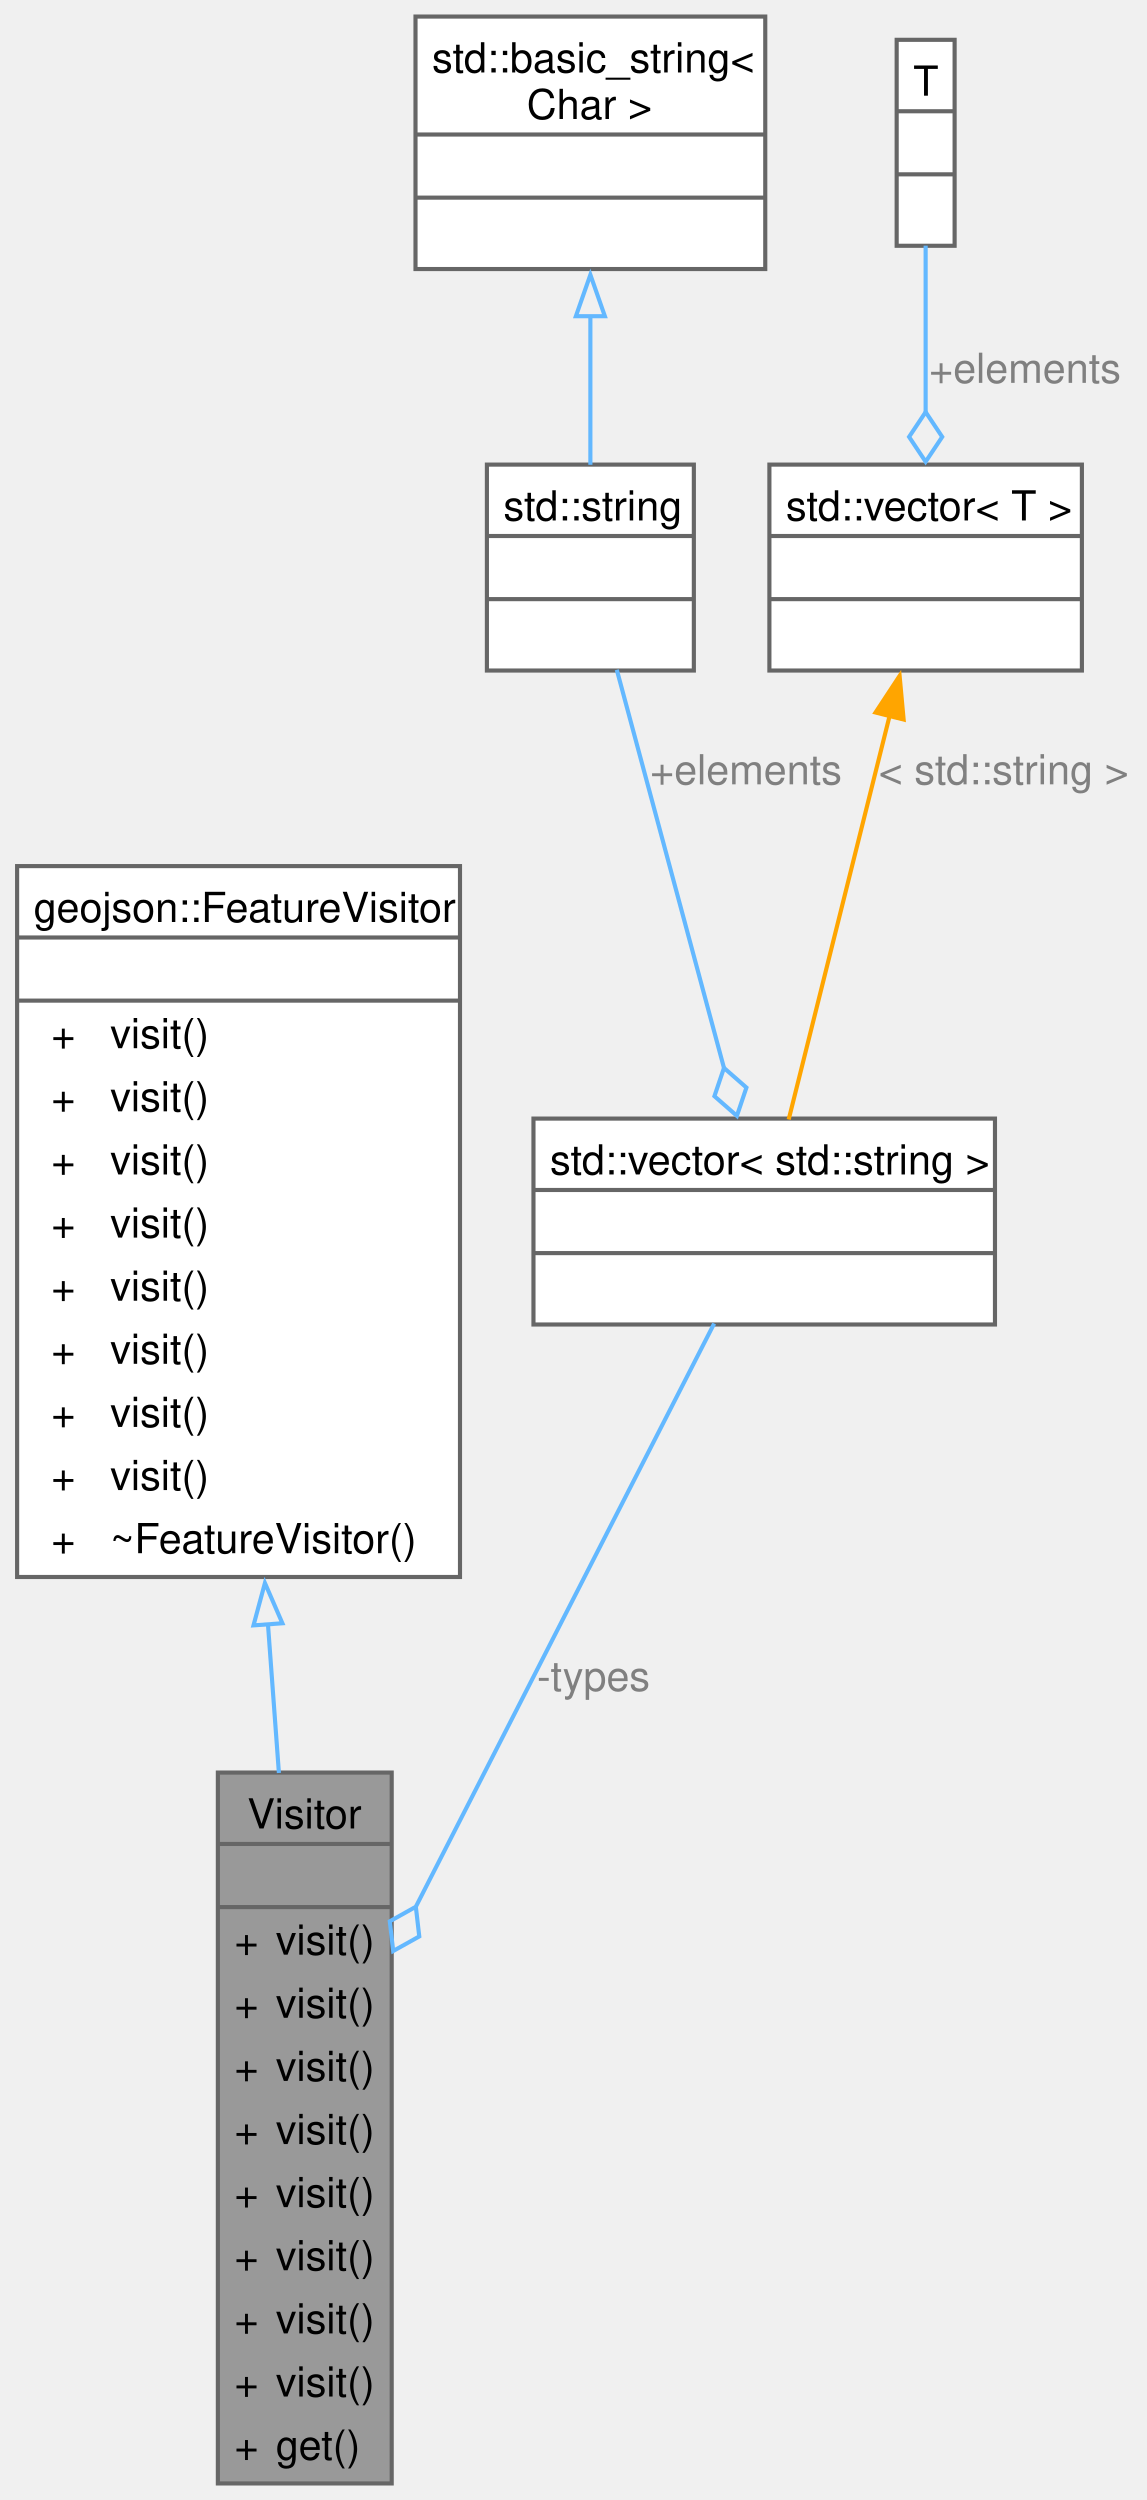
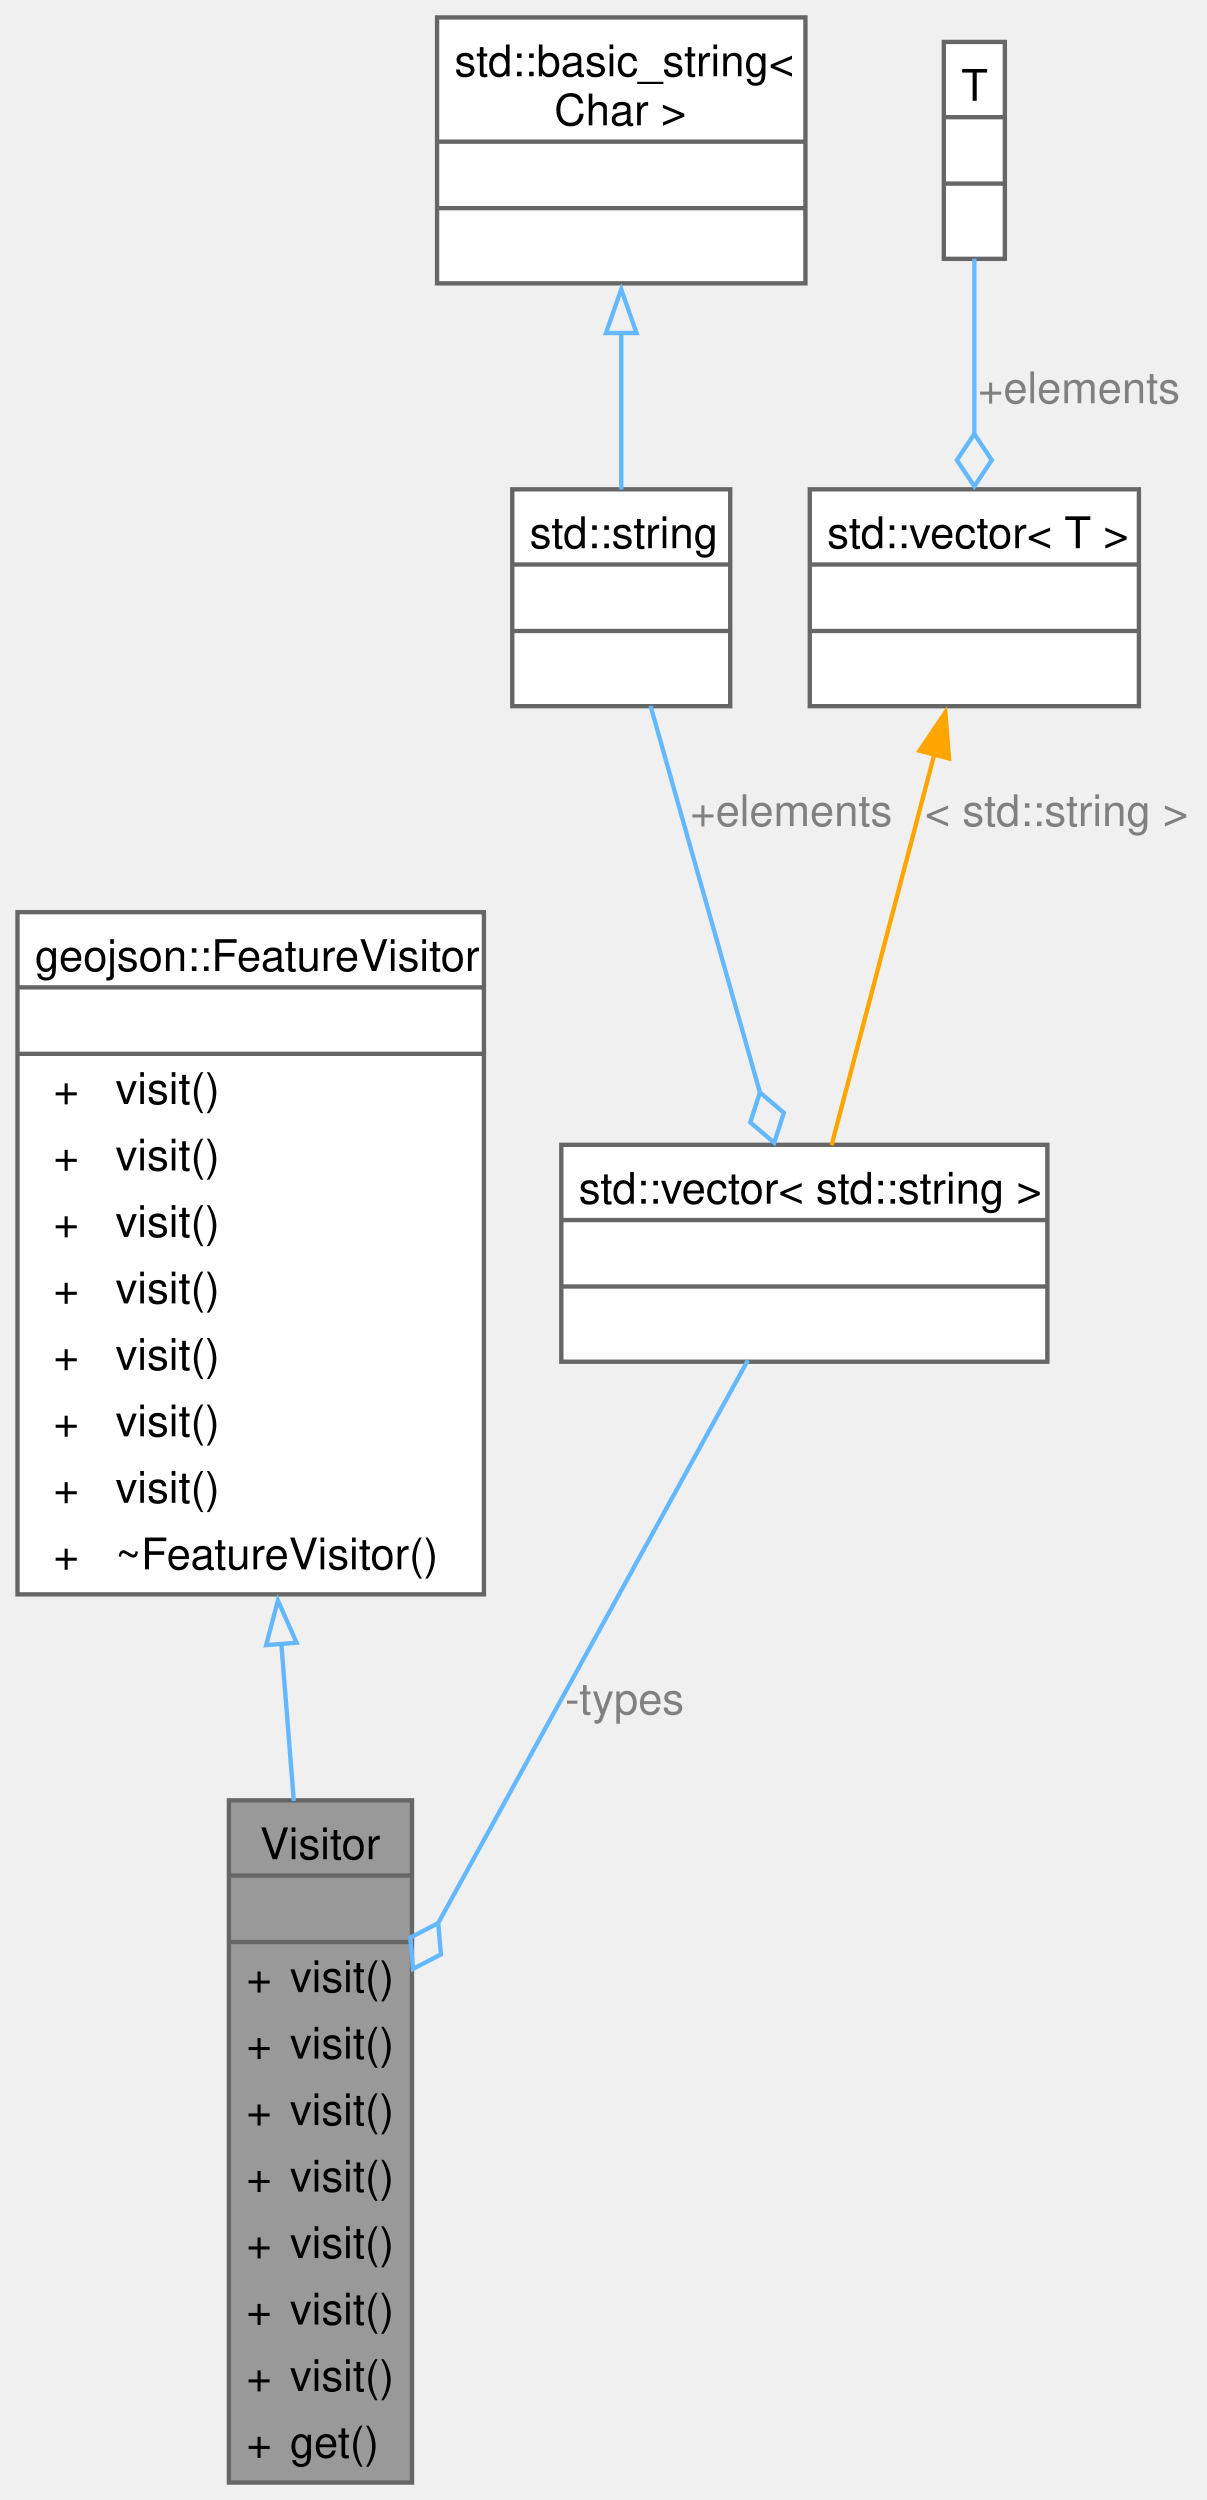
- <svg xmlns="http://www.w3.org/2000/svg" xmlns:xlink="http://www.w3.org/1999/xlink" width="277pt" height="604pt" viewBox="0.00 0.00 276.73 604.00">
-   <g id="graph0" class="graph" transform="scale(1 1) rotate(0) translate(4 600)">
+ <svg xmlns="http://www.w3.org/2000/svg" xmlns:xlink="http://www.w3.org/1999/xlink" width="277pt" height="574pt" viewBox="0.00 0.00 276.73 573.50">
+   <g id="graph0" class="graph" transform="scale(1 1) rotate(0) translate(4 569.5)">
    <g id="Node000001" class="node">
      <g id="a_Node000001">
        <a xlink:title=" ">
-           <polygon fill="#999999" stroke="none" points="90.5,-171.75 48.5,-171.75 48.5,0 90.5,0 90.5,-171.75" />
-           <text text-anchor="start" x="55.62" y="-158.25" font-family="Helvetica,sans-Serif" font-size="10.00">Visitor</text>
-           <text text-anchor="start" x="68" y="-143" font-family="Helvetica,sans-Serif" font-size="10.00"> </text>
-           <text text-anchor="start" x="52.5" y="-127.75" font-family="Helvetica,sans-Serif" font-size="10.00">+</text>
-           <text text-anchor="start" x="62.5" y="-127.75" font-family="Helvetica,sans-Serif" font-size="10.00">visit()</text>
+           <polygon fill="#999999" stroke="none" points="90.5,-156.5 48.5,-156.5 48.5,0 90.5,0 90.5,-156.5" />
+           <text text-anchor="start" x="55.62" y="-143" font-family="Helvetica,sans-Serif" font-size="10.00">Visitor</text>
+           <text text-anchor="start" x="68" y="-127.75" font-family="Helvetica,sans-Serif" font-size="10.00"> </text>
          <text text-anchor="start" x="52.5" y="-112.5" font-family="Helvetica,sans-Serif" font-size="10.00">+</text>
          <text text-anchor="start" x="62.5" y="-112.5" font-family="Helvetica,sans-Serif" font-size="10.00">visit()</text>
          <text text-anchor="start" x="52.5" y="-97.25" font-family="Helvetica,sans-Serif" font-size="10.00">+</text>
          <text text-anchor="start" x="62.5" y="-97.25" font-family="Helvetica,sans-Serif" font-size="10.00">visit()</text>
          <text text-anchor="start" x="52.5" y="-82" font-family="Helvetica,sans-Serif" font-size="10.00">+</text>
          <text text-anchor="start" x="62.5" y="-82" font-family="Helvetica,sans-Serif" font-size="10.00">visit()</text>
          <text text-anchor="start" x="52.5" y="-66.75" font-family="Helvetica,sans-Serif" font-size="10.00">+</text>
          <text text-anchor="start" x="62.5" y="-66.75" font-family="Helvetica,sans-Serif" font-size="10.00">visit()</text>
          <text text-anchor="start" x="52.5" y="-51.5" font-family="Helvetica,sans-Serif" font-size="10.00">+</text>
          <text text-anchor="start" x="62.5" y="-51.5" font-family="Helvetica,sans-Serif" font-size="10.00">visit()</text>
          <text text-anchor="start" x="52.5" y="-36.25" font-family="Helvetica,sans-Serif" font-size="10.00">+</text>
          <text text-anchor="start" x="62.5" y="-36.25" font-family="Helvetica,sans-Serif" font-size="10.00">visit()</text>
          <text text-anchor="start" x="52.5" y="-21" font-family="Helvetica,sans-Serif" font-size="10.00">+</text>
          <text text-anchor="start" x="62.5" y="-21" font-family="Helvetica,sans-Serif" font-size="10.00">visit()</text>
          <text text-anchor="start" x="52.5" y="-5.75" font-family="Helvetica,sans-Serif" font-size="10.00">+</text>
          <text text-anchor="start" x="62.5" y="-5.75" font-family="Helvetica,sans-Serif" font-size="10.00">get()</text>
-           <polygon fill="#666666" stroke="#666666" points="48.5,-154.5 48.5,-154.5 90.5,-154.5 90.5,-154.5 48.5,-154.5" />
          <polygon fill="#666666" stroke="#666666" points="48.5,-139.25 48.5,-139.25 90.5,-139.25 90.5,-139.25 48.5,-139.25" />
-           <polygon fill="none" stroke="#666666" points="48.5,0 48.5,-171.75 90.5,-171.75 90.5,0 48.5,0" />
+           <polygon fill="#666666" stroke="#666666" points="48.5,-124 48.5,-124 90.5,-124 90.5,-124 48.5,-124" />
+           <polygon fill="none" stroke="#666666" points="48.5,0 48.5,-156.5 90.5,-156.5 90.5,0 48.5,0" />
        </a>
      </g>
    </g>
    <g id="Node000002" class="node">
      <g id="a_Node000002">
        <a xlink:href="classgeojson_1_1_feature_visitor.html" target="_top" xlink:title="An abstract class used to operate on the children of FeatureBase.">
-           <polygon fill="white" stroke="none" points="107,-390.75 0,-390.75 0,-219 107,-219 107,-390.75" />
-           <text text-anchor="start" x="4" y="-377.25" font-family="Helvetica,sans-Serif" font-size="10.00">geojson::FeatureVisitor</text>
-           <text text-anchor="start" x="52" y="-362" font-family="Helvetica,sans-Serif" font-size="10.00"> </text>
-           <text text-anchor="start" x="8.25" y="-346.75" font-family="Helvetica,sans-Serif" font-size="10.00">+</text>
-           <text text-anchor="start" x="22.5" y="-346.75" font-family="Helvetica,sans-Serif" font-size="10.00">visit()</text>
-           <text text-anchor="start" x="8.25" y="-331.5" font-family="Helvetica,sans-Serif" font-size="10.00">+</text>
-           <text text-anchor="start" x="22.5" y="-331.5" font-family="Helvetica,sans-Serif" font-size="10.00">visit()</text>
+           <polygon fill="white" stroke="none" points="107,-360.25 0,-360.25 0,-203.75 107,-203.75 107,-360.25" />
+           <text text-anchor="start" x="4" y="-346.75" font-family="Helvetica,sans-Serif" font-size="10.00">geojson::FeatureVisitor</text>
+           <text text-anchor="start" x="52" y="-331.5" font-family="Helvetica,sans-Serif" font-size="10.00"> </text>
          <text text-anchor="start" x="8.25" y="-316.25" font-family="Helvetica,sans-Serif" font-size="10.00">+</text>
          <text text-anchor="start" x="22.5" y="-316.25" font-family="Helvetica,sans-Serif" font-size="10.00">visit()</text>
          <text text-anchor="start" x="8.25" y="-301" font-family="Helvetica,sans-Serif" font-size="10.00">+</text>
          <text text-anchor="start" x="22.5" y="-301" font-family="Helvetica,sans-Serif" font-size="10.00">visit()</text>
          <text text-anchor="start" x="8.25" y="-285.75" font-family="Helvetica,sans-Serif" font-size="10.00">+</text>
          <text text-anchor="start" x="22.5" y="-285.75" font-family="Helvetica,sans-Serif" font-size="10.00">visit()</text>
          <text text-anchor="start" x="8.25" y="-270.5" font-family="Helvetica,sans-Serif" font-size="10.00">+</text>
          <text text-anchor="start" x="22.5" y="-270.5" font-family="Helvetica,sans-Serif" font-size="10.00">visit()</text>
          <text text-anchor="start" x="8.25" y="-255.25" font-family="Helvetica,sans-Serif" font-size="10.00">+</text>
          <text text-anchor="start" x="22.5" y="-255.25" font-family="Helvetica,sans-Serif" font-size="10.00">visit()</text>
          <text text-anchor="start" x="8.25" y="-240" font-family="Helvetica,sans-Serif" font-size="10.00">+</text>
          <text text-anchor="start" x="22.5" y="-240" font-family="Helvetica,sans-Serif" font-size="10.00">visit()</text>
          <text text-anchor="start" x="8.25" y="-224.75" font-family="Helvetica,sans-Serif" font-size="10.00">+</text>
-           <text text-anchor="start" x="22.5" y="-224.75" font-family="Helvetica,sans-Serif" font-size="10.00">~FeatureVisitor()</text>
-           <polygon fill="#666666" stroke="#666666" points="0,-373.5 0,-373.5 107,-373.5 107,-373.5 0,-373.5" />
-           <polygon fill="#666666" stroke="#666666" points="0,-358.25 0,-358.25 107,-358.25 107,-358.25 0,-358.25" />
-           <polygon fill="none" stroke="#666666" points="0,-219 0,-390.75 107,-390.75 107,-219 0,-219" />
+           <text text-anchor="start" x="22.5" y="-224.75" font-family="Helvetica,sans-Serif" font-size="10.00">visit()</text>
+           <text text-anchor="start" x="8.25" y="-209.5" font-family="Helvetica,sans-Serif" font-size="10.00">+</text>
+           <text text-anchor="start" x="22.5" y="-209.5" font-family="Helvetica,sans-Serif" font-size="10.00">~FeatureVisitor()</text>
+           <polygon fill="#666666" stroke="#666666" points="0,-343 0,-343 107,-343 107,-343 0,-343" />
+           <polygon fill="#666666" stroke="#666666" points="0,-327.75 0,-327.75 107,-327.75 107,-327.75 0,-327.75" />
+           <polygon fill="none" stroke="#666666" points="0,-203.75 0,-360.25 107,-360.25 107,-203.75 0,-203.75" />
        </a>
      </g>
    </g>
    <g id="edge1_Node000001_Node000002" class="edge">
      <g id="a_edge1_Node000001_Node000002">
        <a xlink:title=" ">
-           <path fill="none" stroke="#63b8ff" d="M60.6,-207.63C61.48,-195.64 62.38,-183.45 63.25,-171.65" />
-           <polygon fill="none" stroke="#63b8ff" points="57.11,-207.31 59.87,-217.54 64.09,-207.82 57.11,-207.31" />
+           <path fill="none" stroke="#63b8ff" d="M60.52,-192.43C61.48,-180.41 62.45,-168.14 63.39,-156.34" />
+           <polygon fill="none" stroke="#63b8ff" points="57.04,-192.11 59.74,-202.35 64.02,-192.66 57.04,-192.11" />
        </a>
      </g>
    </g>
    <g id="Node000003" class="node">
      <g id="a_Node000003">
        <a xlink:title=" ">
-           <polygon fill="white" stroke="none" points="236.25,-329.75 124.75,-329.75 124.75,-280 236.25,-280 236.25,-329.75" />
-           <text text-anchor="start" x="128.75" y="-316.25" font-family="Helvetica,sans-Serif" font-size="10.00">std::vector&lt; std::string &gt;</text>
-           <text text-anchor="start" x="179" y="-301" font-family="Helvetica,sans-Serif" font-size="10.00"> </text>
-           <text text-anchor="start" x="179" y="-285.75" font-family="Helvetica,sans-Serif" font-size="10.00"> </text>
-           <polygon fill="#666666" stroke="#666666" points="124.75,-312.5 124.75,-312.5 236.25,-312.5 236.25,-312.5 124.75,-312.5" />
-           <polygon fill="#666666" stroke="#666666" points="124.75,-297.25 124.75,-297.25 236.25,-297.25 236.25,-297.25 124.75,-297.25" />
-           <polygon fill="none" stroke="#666666" points="124.75,-280 124.75,-329.75 236.25,-329.75 236.25,-280 124.75,-280" />
+           <polygon fill="white" stroke="none" points="236.25,-306.88 124.75,-306.88 124.75,-257.12 236.25,-257.12 236.25,-306.88" />
+           <text text-anchor="start" x="128.75" y="-293.38" font-family="Helvetica,sans-Serif" font-size="10.00">std::vector&lt; std::string &gt;</text>
+           <text text-anchor="start" x="179" y="-278.12" font-family="Helvetica,sans-Serif" font-size="10.00"> </text>
+           <text text-anchor="start" x="179" y="-262.88" font-family="Helvetica,sans-Serif" font-size="10.00"> </text>
+           <polygon fill="#666666" stroke="#666666" points="124.75,-289.62 124.75,-289.62 236.25,-289.62 236.25,-289.62 124.75,-289.62" />
+           <polygon fill="#666666" stroke="#666666" points="124.75,-274.38 124.75,-274.38 236.25,-274.38 236.25,-274.38 124.75,-274.38" />
+           <polygon fill="none" stroke="#666666" points="124.75,-257.12 124.75,-306.88 236.25,-306.88 236.25,-257.12 124.75,-257.12" />
        </a>
      </g>
    </g>
    <g id="edge2_Node000001_Node000003" class="edge">
      <g id="a_edge2_Node000001_Node000003">
        <a xlink:title=" ">
-           <path fill="none" stroke="#63b8ff" d="M168.41,-280.24C151.23,-246.66 119.31,-184.25 96.37,-139.41" />
-           <polygon fill="none" stroke="#63b8ff" points="96.33,-139.33 90.04,-135.81 90.86,-128.64 97.16,-132.16 96.33,-139.33" />
+           <path fill="none" stroke="#63b8ff" d="M167.55,-257.46C150.23,-225.99 119.1,-169.4 96.55,-128.42" />
+           <polygon fill="none" stroke="#63b8ff" points="96.51,-128.35 90.12,-125.02 90.73,-117.84 97.13,-121.16 96.51,-128.35" />
        </a>
      </g>
-       <text text-anchor="middle" x="139.25" y="-191.5" font-family="Helvetica,sans-Serif" font-size="10.00" fill="grey"> -types</text>
+       <text text-anchor="middle" x="139.25" y="-176.25" font-family="Helvetica,sans-Serif" font-size="10.00" fill="grey"> -types</text>
    </g>
    <g id="Node000004" class="node">
      <g id="a_Node000004">
        <a xlink:title=" ">
-           <polygon fill="white" stroke="none" points="163.5,-487.75 113.5,-487.75 113.5,-438 163.5,-438 163.5,-487.75" />
-           <text text-anchor="start" x="117.5" y="-474.25" font-family="Helvetica,sans-Serif" font-size="10.00">std::string</text>
-           <text text-anchor="start" x="137" y="-459" font-family="Helvetica,sans-Serif" font-size="10.00"> </text>
-           <text text-anchor="start" x="137" y="-443.75" font-family="Helvetica,sans-Serif" font-size="10.00"> </text>
-           <polygon fill="#666666" stroke="#666666" points="113.5,-470.5 113.5,-470.5 163.5,-470.5 163.5,-470.5 113.5,-470.5" />
-           <polygon fill="#666666" stroke="#666666" points="113.5,-455.25 113.5,-455.25 163.5,-455.25 163.5,-455.25 113.5,-455.25" />
-           <polygon fill="none" stroke="#666666" points="113.5,-438 113.5,-487.75 163.5,-487.75 163.5,-438 113.5,-438" />
+           <polygon fill="white" stroke="none" points="163.5,-457.25 113.5,-457.25 113.5,-407.5 163.5,-407.5 163.5,-457.25" />
+           <text text-anchor="start" x="117.5" y="-443.75" font-family="Helvetica,sans-Serif" font-size="10.00">std::string</text>
+           <text text-anchor="start" x="137" y="-428.5" font-family="Helvetica,sans-Serif" font-size="10.00"> </text>
+           <text text-anchor="start" x="137" y="-413.25" font-family="Helvetica,sans-Serif" font-size="10.00"> </text>
+           <polygon fill="#666666" stroke="#666666" points="113.5,-440 113.5,-440 163.5,-440 163.5,-440 113.5,-440" />
+           <polygon fill="#666666" stroke="#666666" points="113.5,-424.75 113.5,-424.75 163.5,-424.75 163.5,-424.75 113.5,-424.75" />
+           <polygon fill="none" stroke="#666666" points="113.5,-407.5 113.5,-457.25 163.5,-457.25 163.5,-407.5 113.5,-407.5" />
        </a>
      </g>
    </g>
    <g id="edge3_Node000003_Node000004" class="edge">
      <g id="a_edge3_Node000003_Node000004">
        <a xlink:title=" ">
-           <path fill="none" stroke="#63b8ff" d="M144.88,-438.18C151.78,-412.57 162.85,-371.44 170.82,-341.83" />
-           <polygon fill="none" stroke="#63b8ff" points="170.78,-341.99 168.47,-335.16 173.9,-330.41 176.2,-337.24 170.78,-341.99" />
+           <path fill="none" stroke="#63b8ff" d="M145.22,-407.57C147.8,-398.41 150.79,-387.84 153.5,-378.25 159.05,-358.65 165.24,-336.78 170.3,-318.95" />
+           <polygon fill="none" stroke="#63b8ff" points="170.32,-318.9 168.1,-312.03 173.59,-307.35 175.8,-314.22 170.32,-318.9" />
        </a>
      </g>
-       <text text-anchor="middle" x="176.09" y="-410.5" font-family="Helvetica,sans-Serif" font-size="10.00" fill="grey"> +elements</text>
+       <text text-anchor="middle" x="177.5" y="-380" font-family="Helvetica,sans-Serif" font-size="10.00" fill="grey"> +elements</text>
    </g>
    <g id="Node000005" class="node">
      <g id="a_Node000005">
        <a xlink:title=" ">
-           <polygon fill="white" stroke="none" points="180.75,-596 96.25,-596 96.25,-535 180.75,-535 180.75,-596" />
-           <text text-anchor="start" x="100.25" y="-582.5" font-family="Helvetica,sans-Serif" font-size="10.00">std::basic_string&lt;</text>
-           <text text-anchor="start" x="123.12" y="-571.25" font-family="Helvetica,sans-Serif" font-size="10.00"> Char &gt;</text>
-           <text text-anchor="start" x="137" y="-556" font-family="Helvetica,sans-Serif" font-size="10.00"> </text>
-           <text text-anchor="start" x="137" y="-540.75" font-family="Helvetica,sans-Serif" font-size="10.00"> </text>
-           <polygon fill="#666666" stroke="#666666" points="96.25,-567.5 96.25,-567.5 180.75,-567.5 180.75,-567.5 96.25,-567.5" />
-           <polygon fill="#666666" stroke="#666666" points="96.25,-552.25 96.25,-552.25 180.75,-552.25 180.75,-552.25 96.25,-552.25" />
-           <polygon fill="none" stroke="#666666" points="96.25,-535 96.25,-596 180.75,-596 180.75,-535 96.25,-535" />
+           <polygon fill="white" stroke="none" points="180.75,-565.5 96.25,-565.5 96.25,-504.5 180.75,-504.5 180.75,-565.5" />
+           <text text-anchor="start" x="100.25" y="-552" font-family="Helvetica,sans-Serif" font-size="10.00">std::basic_string&lt;</text>
+           <text text-anchor="start" x="123.12" y="-540.75" font-family="Helvetica,sans-Serif" font-size="10.00"> Char &gt;</text>
+           <text text-anchor="start" x="137" y="-525.5" font-family="Helvetica,sans-Serif" font-size="10.00"> </text>
+           <text text-anchor="start" x="137" y="-510.25" font-family="Helvetica,sans-Serif" font-size="10.00"> </text>
+           <polygon fill="#666666" stroke="#666666" points="96.25,-537 96.25,-537 180.75,-537 180.75,-537 96.25,-537" />
+           <polygon fill="#666666" stroke="#666666" points="96.25,-521.75 96.25,-521.75 180.75,-521.75 180.75,-521.75 96.25,-521.75" />
+           <polygon fill="none" stroke="#666666" points="96.25,-504.5 96.25,-565.5 180.75,-565.5 180.75,-504.5 96.25,-504.5" />
        </a>
      </g>
    </g>
    <g id="edge4_Node000004_Node000005" class="edge">
      <g id="a_edge4_Node000004_Node000005">
        <a xlink:title=" ">
-           <path fill="none" stroke="#63b8ff" d="M138.5,-523.73C138.5,-511.49 138.5,-498.47 138.5,-487.7" />
-           <polygon fill="none" stroke="#63b8ff" points="135,-523.61 138.5,-533.61 142,-523.61 135,-523.61" />
+           <path fill="none" stroke="#63b8ff" d="M138.5,-493.23C138.5,-480.99 138.5,-467.97 138.5,-457.2" />
+           <polygon fill="none" stroke="#63b8ff" points="135,-493.11 138.5,-503.11 142,-493.11 135,-493.11" />
        </a>
      </g>
    </g>
    <g id="Node000006" class="node">
      <g id="a_Node000006">
        <a xlink:title=" ">
-           <polygon fill="white" stroke="none" points="257.25,-487.75 181.75,-487.75 181.75,-438 257.25,-438 257.25,-487.75" />
-           <text text-anchor="start" x="185.75" y="-474.25" font-family="Helvetica,sans-Serif" font-size="10.00">std::vector&lt; T &gt;</text>
-           <text text-anchor="start" x="218" y="-459" font-family="Helvetica,sans-Serif" font-size="10.00"> </text>
-           <text text-anchor="start" x="218" y="-443.75" font-family="Helvetica,sans-Serif" font-size="10.00"> </text>
-           <polygon fill="#666666" stroke="#666666" points="181.75,-470.5 181.75,-470.5 257.25,-470.5 257.25,-470.5 181.75,-470.5" />
-           <polygon fill="#666666" stroke="#666666" points="181.75,-455.25 181.75,-455.25 257.25,-455.25 257.25,-455.25 181.75,-455.25" />
-           <polygon fill="none" stroke="#666666" points="181.75,-438 181.75,-487.75 257.25,-487.75 257.25,-438 181.75,-438" />
+           <polygon fill="white" stroke="none" points="257.25,-457.25 181.75,-457.25 181.75,-407.5 257.25,-407.5 257.25,-457.25" />
+           <text text-anchor="start" x="185.75" y="-443.75" font-family="Helvetica,sans-Serif" font-size="10.00">std::vector&lt; T &gt;</text>
+           <text text-anchor="start" x="218" y="-428.5" font-family="Helvetica,sans-Serif" font-size="10.00"> </text>
+           <text text-anchor="start" x="218" y="-413.25" font-family="Helvetica,sans-Serif" font-size="10.00"> </text>
+           <polygon fill="#666666" stroke="#666666" points="181.75,-440 181.75,-440 257.25,-440 257.25,-440 181.75,-440" />
+           <polygon fill="#666666" stroke="#666666" points="181.75,-424.75 181.75,-424.75 257.25,-424.75 257.25,-424.75 181.75,-424.75" />
+           <polygon fill="none" stroke="#666666" points="181.75,-407.5 181.75,-457.25 257.25,-457.25 257.25,-407.5 181.75,-407.5" />
        </a>
      </g>
    </g>
    <g id="edge5_Node000003_Node000006" class="edge">
      <g id="a_edge5_Node000003_Node000006">
        <a xlink:title=" ">
-           <path fill="none" stroke="orange" d="M210.8,-427.07C203.37,-397.37 192.9,-355.48 186.41,-329.53" />
-           <polygon fill="orange" stroke="orange" points="207.39,-427.86 213.21,-436.71 214.18,-426.16 207.39,-427.86" />
+           <path fill="none" stroke="orange" d="M210.4,-396.76C203.13,-369.11 193.14,-331.09 186.75,-306.78" />
+           <polygon fill="orange" stroke="orange" points="206.92,-397.29 212.85,-406.07 213.69,-395.51 206.92,-397.29" />
        </a>
      </g>
-       <text text-anchor="middle" x="238.35" y="-410.5" font-family="Helvetica,sans-Serif" font-size="10.00" fill="grey"> &lt; std::string &gt;</text>
+       <text text-anchor="middle" x="238.35" y="-380" font-family="Helvetica,sans-Serif" font-size="10.00" fill="grey"> &lt; std::string &gt;</text>
    </g>
    <g id="Node000007" class="node">
      <g id="a_Node000007">
        <a xlink:title=" ">
-           <polygon fill="white" stroke="none" points="226.5,-590.38 212.5,-590.38 212.5,-540.62 226.5,-540.62 226.5,-590.38" />
-           <text text-anchor="start" x="216.5" y="-576.88" font-family="Helvetica,sans-Serif" font-size="10.00">T</text>
-           <text text-anchor="start" x="218" y="-561.62" font-family="Helvetica,sans-Serif" font-size="10.00"> </text>
-           <text text-anchor="start" x="218" y="-546.38" font-family="Helvetica,sans-Serif" font-size="10.00"> </text>
-           <polygon fill="#666666" stroke="#666666" points="212.5,-573.12 212.5,-573.12 226.5,-573.12 226.5,-573.12 212.5,-573.12" />
-           <polygon fill="#666666" stroke="#666666" points="212.5,-557.88 212.5,-557.88 226.5,-557.88 226.5,-557.88 212.5,-557.88" />
-           <polygon fill="none" stroke="#666666" points="212.5,-540.62 212.5,-590.38 226.5,-590.38 226.5,-540.62 212.5,-540.62" />
+           <polygon fill="white" stroke="none" points="226.5,-559.88 212.5,-559.88 212.5,-510.12 226.5,-510.12 226.5,-559.88" />
+           <text text-anchor="start" x="216.5" y="-546.38" font-family="Helvetica,sans-Serif" font-size="10.00">T</text>
+           <text text-anchor="start" x="218" y="-531.12" font-family="Helvetica,sans-Serif" font-size="10.00"> </text>
+           <text text-anchor="start" x="218" y="-515.88" font-family="Helvetica,sans-Serif" font-size="10.00"> </text>
+           <polygon fill="#666666" stroke="#666666" points="212.5,-542.62 212.5,-542.62 226.5,-542.62 226.5,-542.62 212.5,-542.62" />
+           <polygon fill="#666666" stroke="#666666" points="212.5,-527.38 212.5,-527.38 226.5,-527.38 226.5,-527.38 212.5,-527.38" />
+           <polygon fill="none" stroke="#666666" points="212.5,-510.12 212.5,-559.88 226.5,-559.88 226.5,-510.12 212.5,-510.12" />
        </a>
      </g>
    </g>
    <g id="edge6_Node000006_Node000007" class="edge">
      <g id="a_edge6_Node000006_Node000007">
        <a xlink:title=" ">
-           <path fill="none" stroke="#63b8ff" d="M219.5,-540.65C219.5,-528.62 219.5,-513.77 219.5,-500.34" />
-           <polygon fill="none" stroke="#63b8ff" points="219.5,-500.45 215.5,-494.45 219.5,-488.45 223.5,-494.45 219.5,-500.45" />
+           <path fill="none" stroke="#63b8ff" d="M219.5,-510.15C219.5,-498.12 219.5,-483.27 219.5,-469.84" />
+           <polygon fill="none" stroke="#63b8ff" points="219.5,-469.95 215.5,-463.95 219.5,-457.95 223.5,-463.95 219.5,-469.95" />
        </a>
      </g>
-       <text text-anchor="middle" x="243.5" y="-507.5" font-family="Helvetica,sans-Serif" font-size="10.00" fill="grey"> +elements</text>
+       <text text-anchor="middle" x="243.5" y="-477" font-family="Helvetica,sans-Serif" font-size="10.00" fill="grey"> +elements</text>
    </g>
  </g>
</svg>
